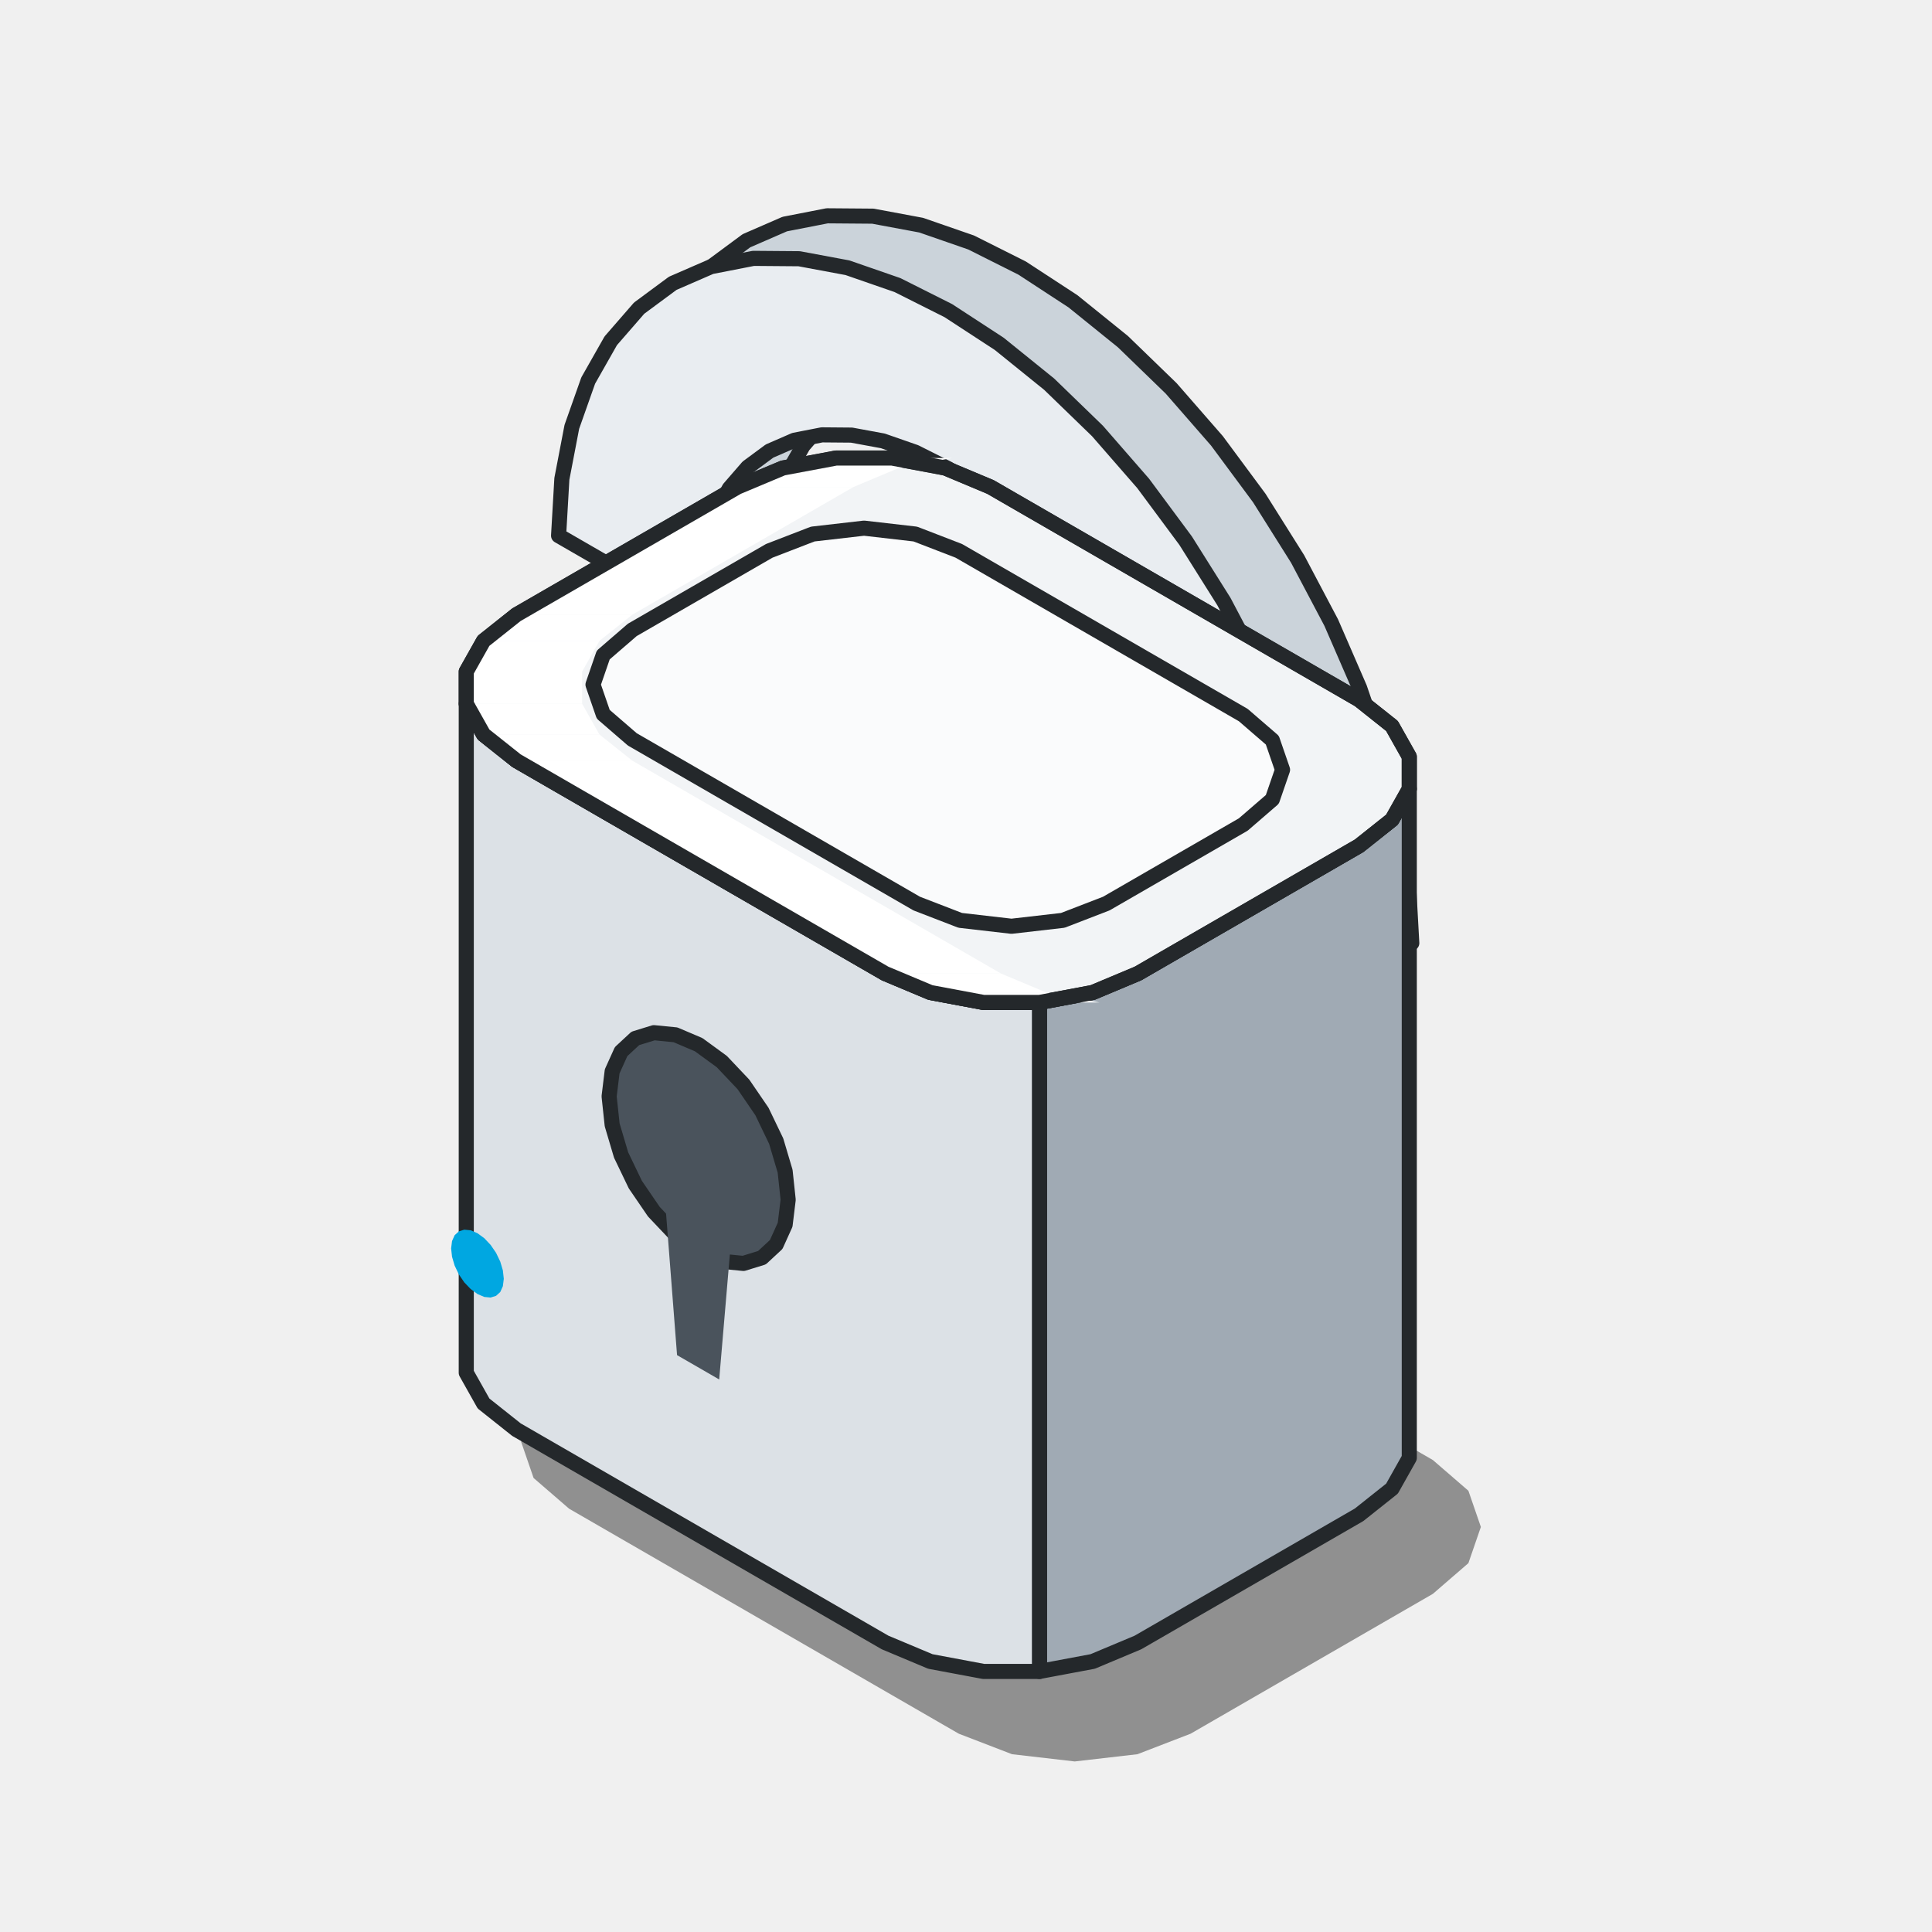
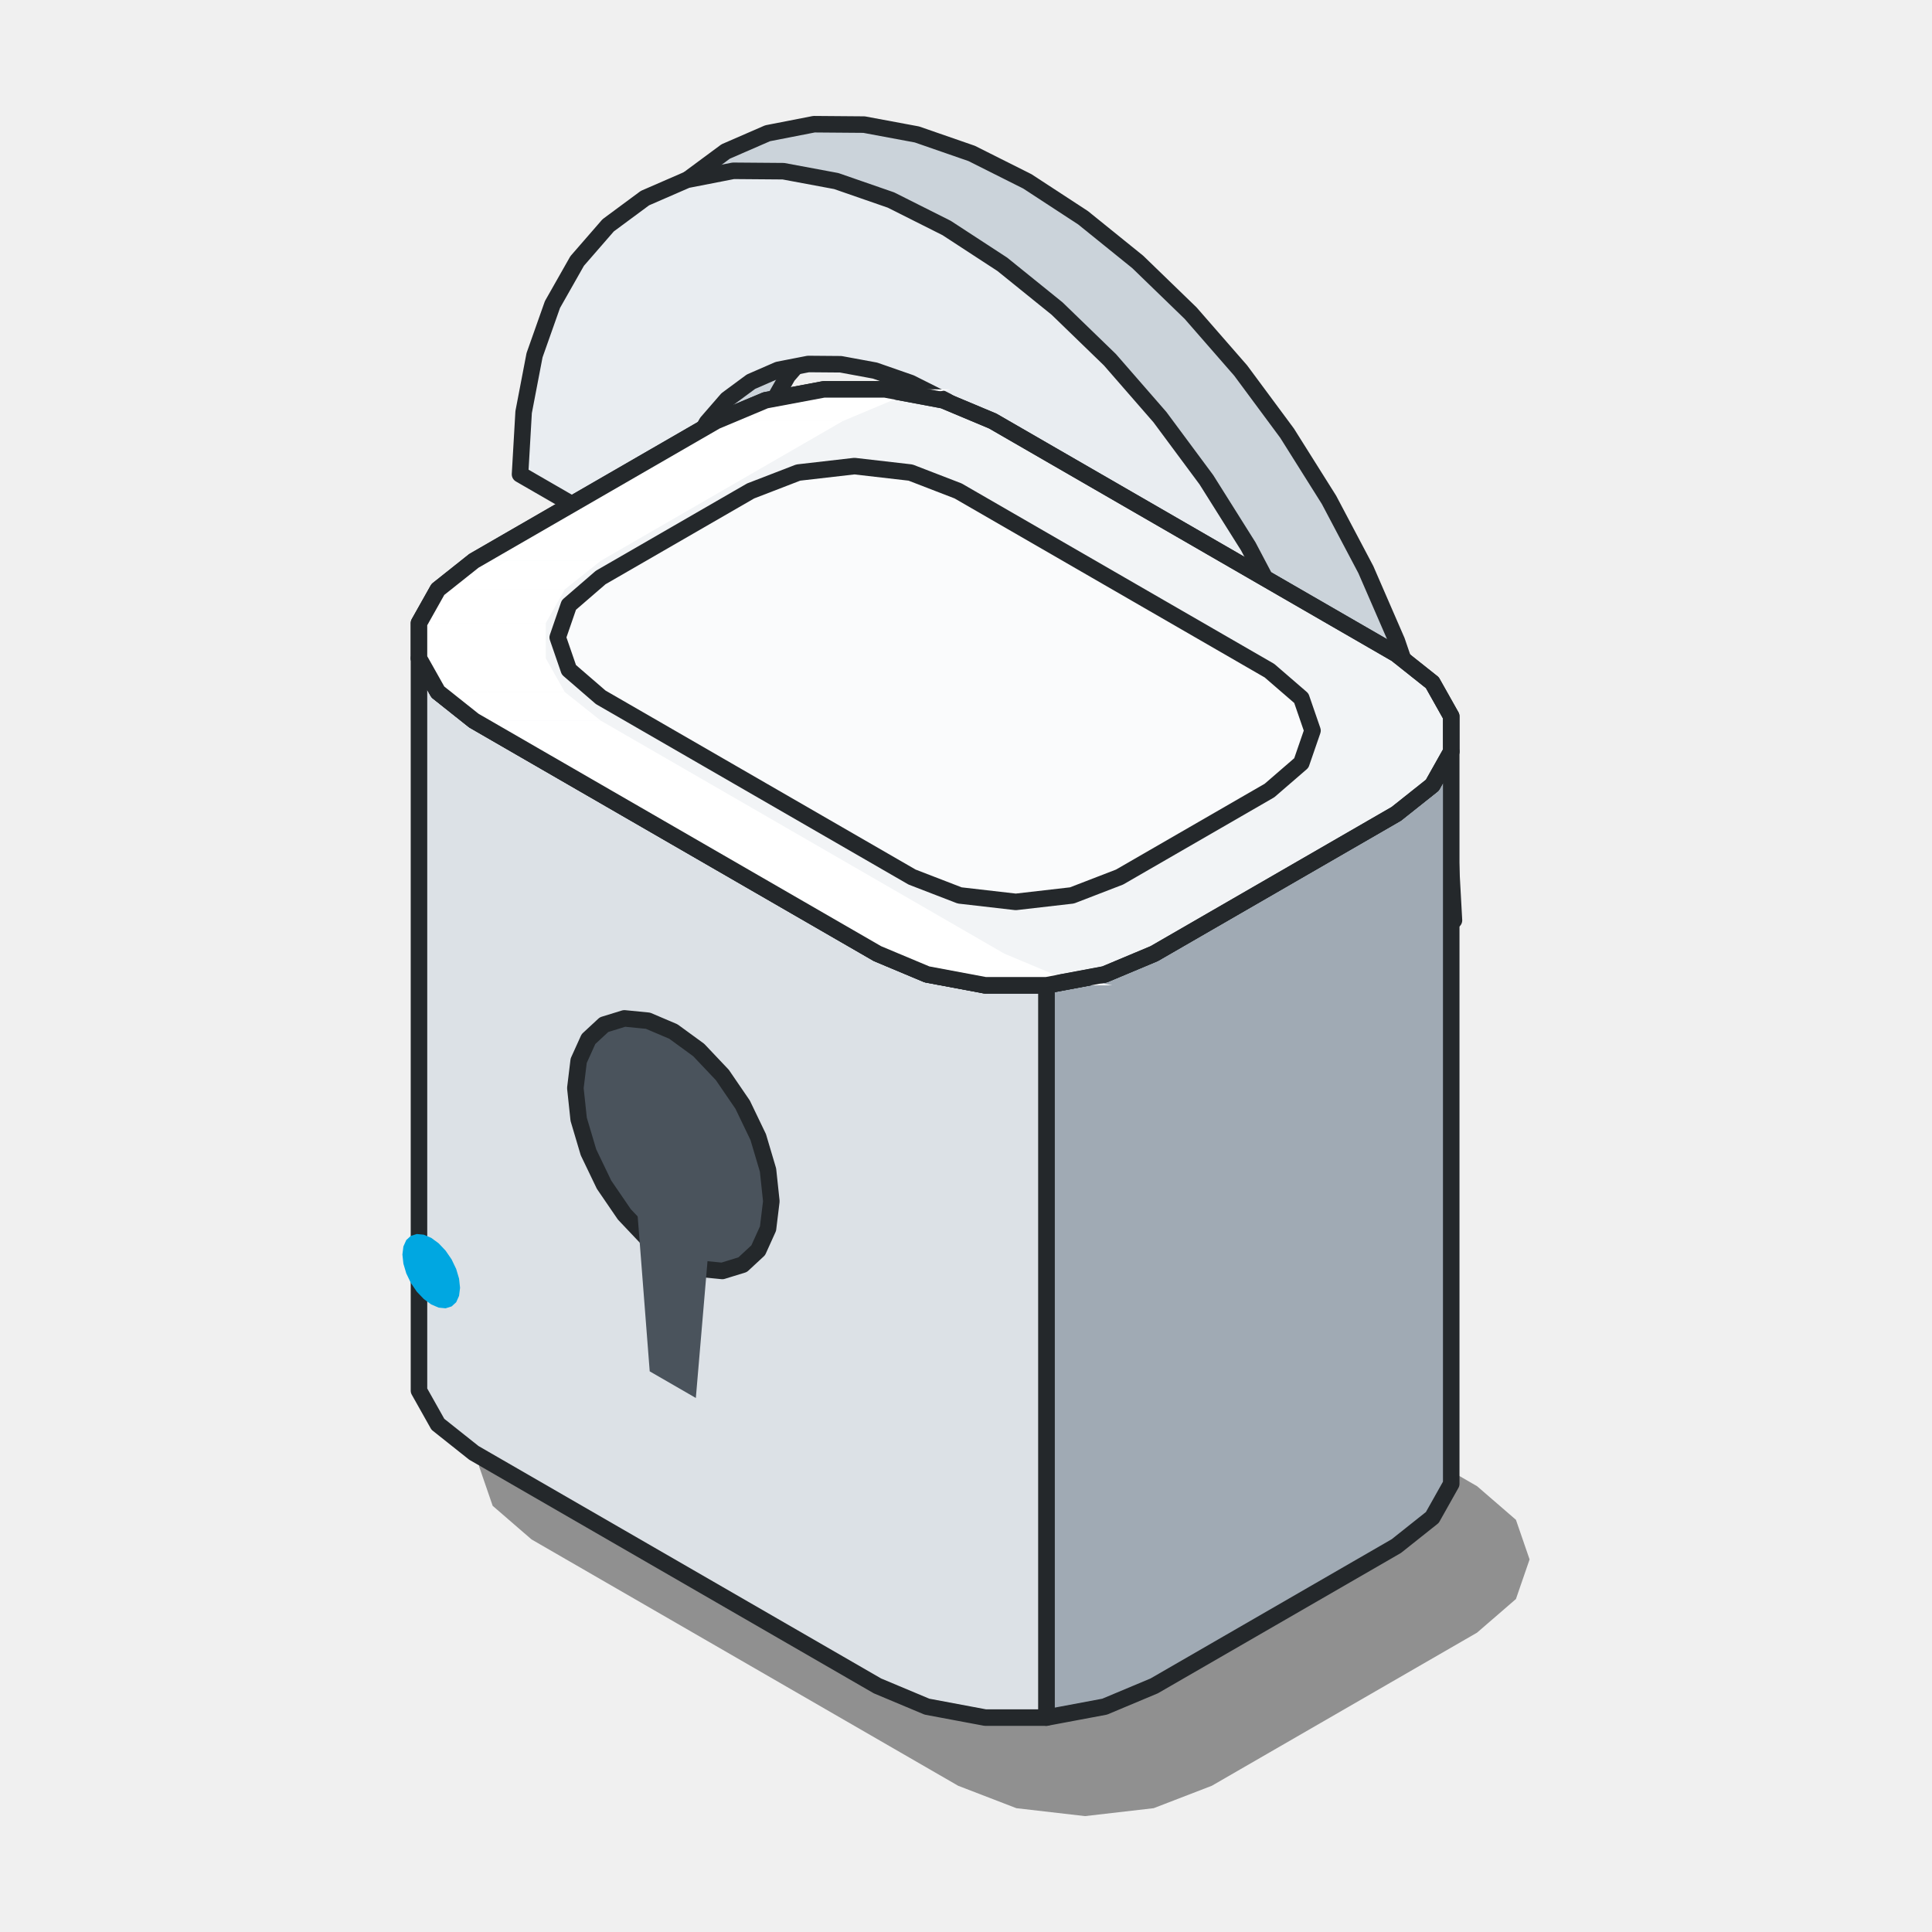
- <svg xmlns="http://www.w3.org/2000/svg" viewBox="0 0 512 512" width="512" height="512">
+ <svg xmlns="http://www.w3.org/2000/svg" viewBox="22.13 27.12 467.74 467.74" width="467.74" height="467.74">
  <g transform="translate(248.52,370.81) scale(1.6117)">
    <polygon points="41.57,55.00 32.83,58.37 22.52,59.56 12.21,58.37 3.46,55.00 -60.62,18.00 -66.46,12.95 -68.51,7.00 -66.46,1.05 -60.62,-4.00 -20.78,-27.00 -12.04,-30.37 -1.73,-31.56 8.58,-30.37 17.32,-27.00 81.41,10.00 87.25,15.05 89.30,21.00 87.25,26.95 81.41,32.00" fill="#000000" opacity="0.4" />
    <polygon points="77.94,-75.00 77.39,-84.98 75.76,-95.41 73.06,-106.14 69.36,-116.96 64.70,-127.69 59.17,-138.16 52.87,-148.18 45.90,-157.59 38.38,-166.21 30.44,-173.90 22.22,-180.54 13.86,-186.00 5.49,-190.20 -2.73,-193.05 -10.67,-194.53 -18.19,-194.59 -25.16,-193.23 -31.46,-190.49 -36.99,-186.40 -41.64,-181.04 -45.35,-174.50 -48.05,-166.89 -49.68,-158.34 -50.23,-149.00 55.43,-88.00 -27.71,-136.00 -27.36,-142.06 -26.30,-147.61 -24.55,-152.54 -22.14,-156.78 -19.12,-160.26 -15.54,-162.91 -11.45,-164.69 -6.93,-165.57 -2.05,-165.53 3.10,-164.58 8.43,-162.72 13.86,-160.00 19.28,-156.46 24.62,-152.15 29.76,-147.16 34.64,-141.57 39.16,-135.47 43.25,-128.97 46.84,-122.18 49.86,-115.22 52.26,-108.20 54.01,-101.24 55.07,-94.47 55.43,-88.00" fill="#CBD3DA" stroke="#24282B" stroke-width="2.482" stroke-linejoin="round" stroke-miterlimit="10" />
    <polygon points="65.82,-68.00 65.27,-77.98 63.63,-88.41 60.94,-99.14 57.23,-109.96 52.57,-120.69 47.05,-131.16 40.75,-141.18 33.77,-150.59 26.26,-159.21 18.32,-166.90 10.10,-173.54 1.73,-179.00 -6.63,-183.20 -14.85,-186.05 -22.79,-187.53 -30.31,-187.59 -37.28,-186.23 -43.58,-183.49 -49.11,-179.40 -53.77,-174.04 -57.48,-167.50 -60.17,-159.89 -61.81,-151.34 -62.35,-142.00 -39.84,-129.00 -39.48,-135.06 -38.42,-140.61 -36.67,-145.54 -34.27,-149.78 -31.25,-153.26 -27.66,-155.91 -23.57,-157.69 -19.05,-158.57 -14.18,-158.53 -9.03,-157.58 -3.69,-155.72 1.73,-153.00 7.16,-149.46 12.49,-145.15 17.64,-140.16 22.52,-134.57 27.04,-128.47 31.13,-121.97 34.71,-115.18 37.73,-108.22 40.14,-101.20 41.88,-94.24 42.95,-87.47 43.30,-81.00" fill="#E9EDF1" stroke="#24282B" stroke-width="2.482" stroke-linejoin="round" stroke-miterlimit="10" />
    <polygon points="77.53,-100.35 74.69,-95.30 69.28,-91.00 32.91,-70.00 25.47,-66.88 16.72,-65.24 16.72,44.76 25.47,43.12 32.91,40.00 69.28,19.00 74.69,14.70 77.53,9.65" fill="#A0AAB4" stroke="#24282B" stroke-width="2.482" stroke-linejoin="round" stroke-miterlimit="10" />
    <polygon points="16.72,-65.24 7.53,-65.24 -1.22,-66.88 -8.66,-70.00 -69.28,-105.00 -74.69,-109.30 -77.53,-114.35 -77.53,-4.35 -74.69,0.70 -69.28,5.00 -8.66,40.00 -1.22,43.12 7.53,44.76 16.72,44.76" fill="#DCE1E6" stroke="#24282B" stroke-width="2.482" stroke-linejoin="round" stroke-miterlimit="10" />
    <polygon points="32.91,-70.00 25.47,-66.88 16.72,-65.24 7.53,-65.24 -1.22,-66.88 -8.66,-70.00 -69.28,-105.00 -74.69,-109.30 -77.53,-114.35 -77.53,-119.65 -74.69,-124.70 -69.28,-129.00 -32.91,-150.00 -25.47,-153.12 -16.72,-154.76 -7.53,-154.76 1.22,-153.12 8.66,-150.00 69.28,-115.00 74.69,-110.70 77.53,-105.65 77.53,-100.35 74.69,-95.30 69.28,-91.00" fill="#F2F4F6" stroke="#24282B" stroke-width="2.482" stroke-linejoin="round" stroke-miterlimit="10" />
    <polygon points="7.53,-65.24 -1.22,-66.88 17.83,-66.88 26.58,-65.24" fill="#FFFFFF" />
    <polygon points="-1.22,-66.88 -8.66,-70.00 10.39,-70.00 17.83,-66.88" fill="#FFFFFF" />
    <polygon points="-8.66,-70.00 -69.28,-105.00 -50.23,-105.00 10.39,-70.00" fill="#FFFFFF" />
    <polygon points="-69.28,-105.00 -74.69,-109.30 -55.63,-109.30 -50.23,-105.00" fill="#FFFFFF" />
    <polygon points="-74.69,-109.30 -77.53,-114.35 -58.48,-114.35 -55.63,-109.30" fill="#FFFFFF" />
    <polygon points="-77.53,-114.35 -77.53,-119.65 -58.48,-119.65 -58.48,-114.35" fill="#FFFFFF" />
    <polygon points="-77.53,-119.65 -74.69,-124.70 -55.63,-124.70 -58.48,-119.65" fill="#FFFFFF" />
    <polygon points="-74.69,-124.70 -69.28,-129.00 -50.23,-129.00 -55.63,-124.70" fill="#FFFFFF" />
    <polygon points="-69.28,-129.00 -32.91,-150.00 -13.86,-150.00 -50.23,-129.00" fill="#FFFFFF" />
    <polygon points="-32.91,-150.00 -25.47,-153.12 -6.42,-153.12 -13.86,-150.00" fill="#FFFFFF" />
    <polygon points="-25.47,-153.12 -16.72,-154.76 2.33,-154.76 -6.42,-153.12" fill="#FFFFFF" />
    <polygon points="32.91,-70.00 25.47,-66.88 16.72,-65.24 7.53,-65.24 -1.22,-66.88 -8.66,-70.00 -69.28,-105.00 -74.69,-109.30 -77.53,-114.35 -77.53,-119.65 -74.69,-124.70 -69.28,-129.00 -32.91,-150.00 -25.47,-153.12 -16.72,-154.76 -7.53,-154.76 1.22,-153.12 8.66,-150.00 69.28,-115.00 74.69,-110.70 77.53,-105.65 77.53,-100.35 74.69,-95.30 69.28,-91.00" fill="none" stroke="#24282B" stroke-width="2.482" stroke-linejoin="round" stroke-miterlimit="10" />
    <polygon points="27.71,-81.50 20.56,-78.74 12.12,-77.77 3.69,-78.74 -3.46,-81.50 -50.23,-108.50 -55.01,-112.63 -56.69,-117.50 -55.01,-122.37 -50.23,-126.50 -27.71,-139.50 -20.56,-142.26 -12.12,-143.23 -3.69,-142.26 3.46,-139.50 50.23,-112.50 55.01,-108.37 56.69,-103.50 55.01,-98.63 50.23,-94.50" fill="#FAFBFC" stroke="#24282B" stroke-width="2.482" stroke-linejoin="round" stroke-miterlimit="10" />
    <polygon points="-24.60,-32.80 -25.10,-37.49 -26.57,-42.44 -28.91,-47.31 -31.96,-51.77 -35.51,-55.52 -39.32,-58.30 -43.13,-59.92 -46.68,-60.27 -49.73,-59.33 -52.07,-57.16 -53.54,-53.91 -54.04,-49.80 -53.54,-45.11 -52.07,-40.16 -49.73,-35.29 -46.68,-30.83 -43.13,-27.08 -39.32,-24.30 -35.51,-22.68 -31.96,-22.33 -28.91,-23.27 -26.57,-25.44 -25.10,-28.69" fill="#4A535C" stroke="#24282B" stroke-width="2.482" stroke-linejoin="round" stroke-miterlimit="10" />
    <polygon points="-45.47,-40.75 -33.34,-33.75 -35.94,-3.25 -42.87,-7.25" fill="#4A535C" />
    <polygon points="-71.36,-19.80 -71.51,-21.18 -71.94,-22.63 -72.63,-24.07 -73.53,-25.38 -74.57,-26.48 -75.69,-27.30 -76.81,-27.78 -77.86,-27.88 -78.75,-27.60 -79.44,-26.97 -79.87,-26.01 -80.02,-24.80 -79.87,-23.42 -79.44,-21.97 -78.75,-20.53 -77.86,-19.22 -76.81,-18.12 -75.69,-17.30 -74.57,-16.82 -73.53,-16.72 -72.63,-17.00 -71.94,-17.63 -71.51,-18.59" fill="#00A7E1" />
  </g>
</svg>
